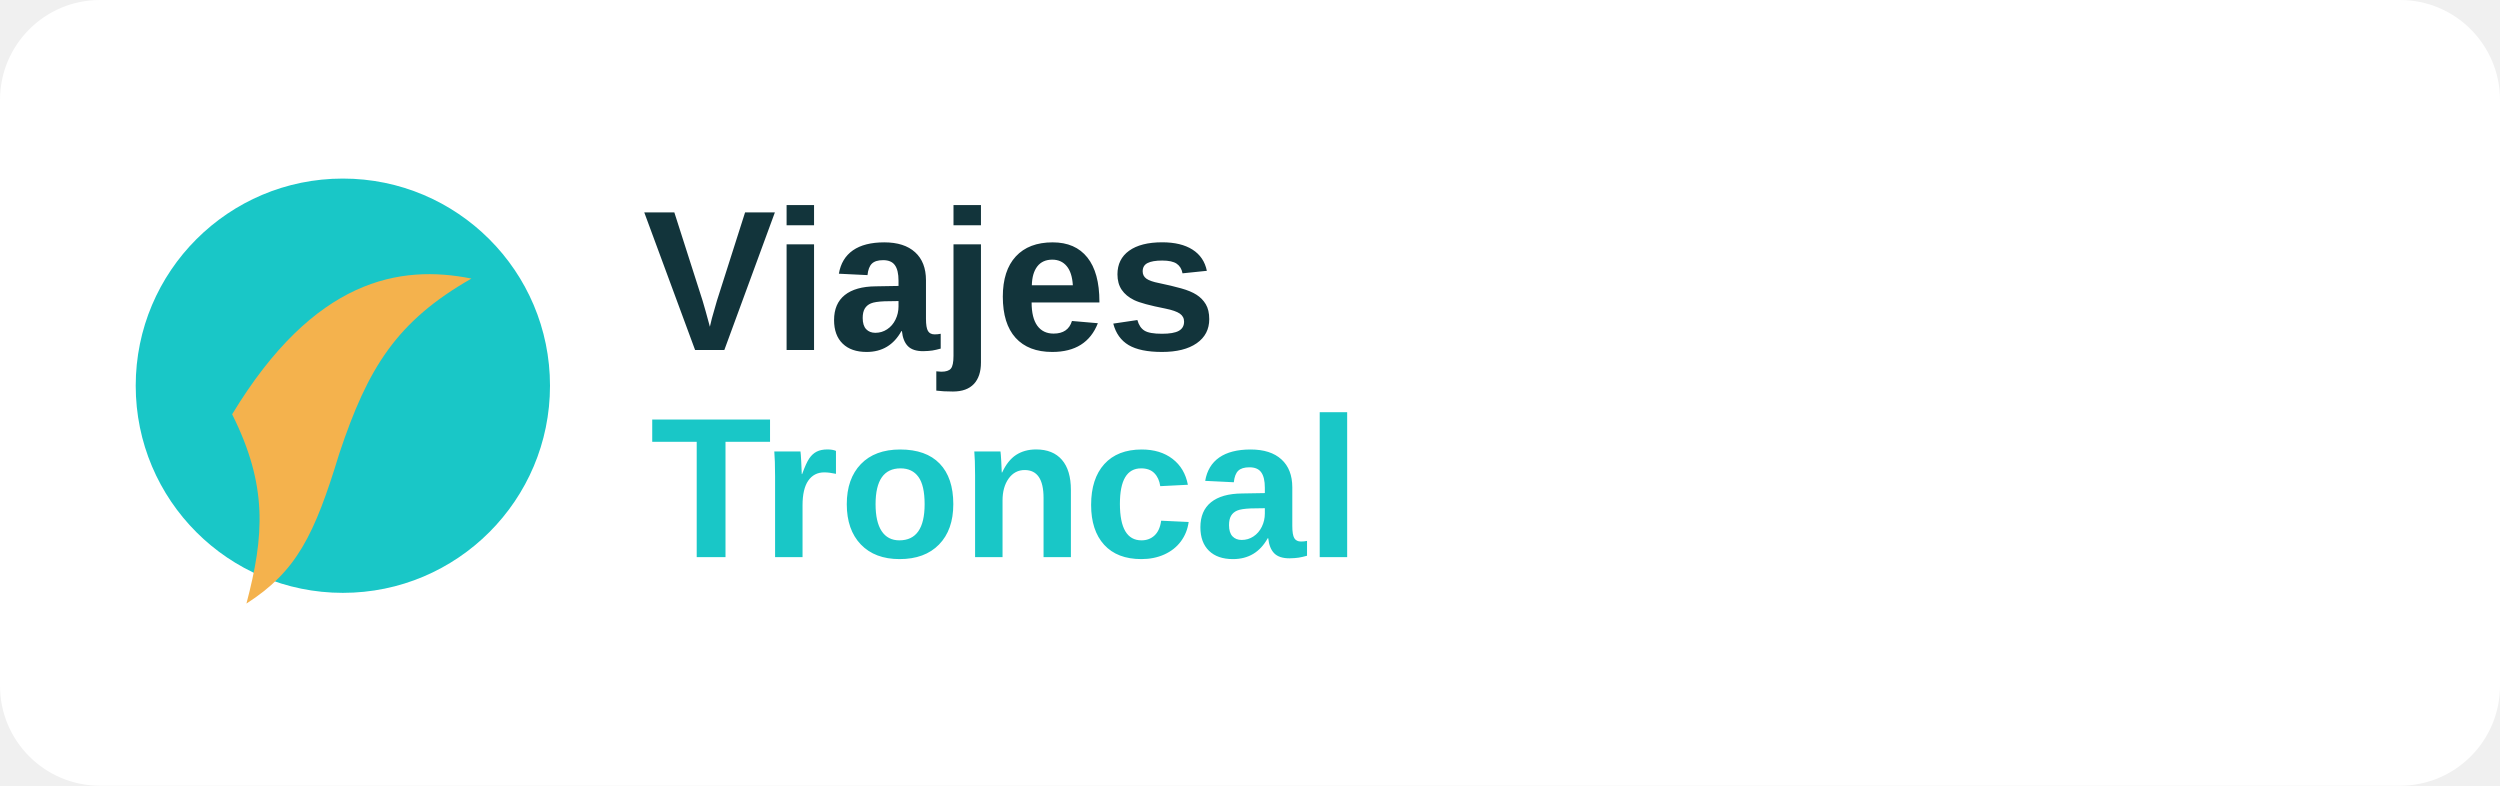
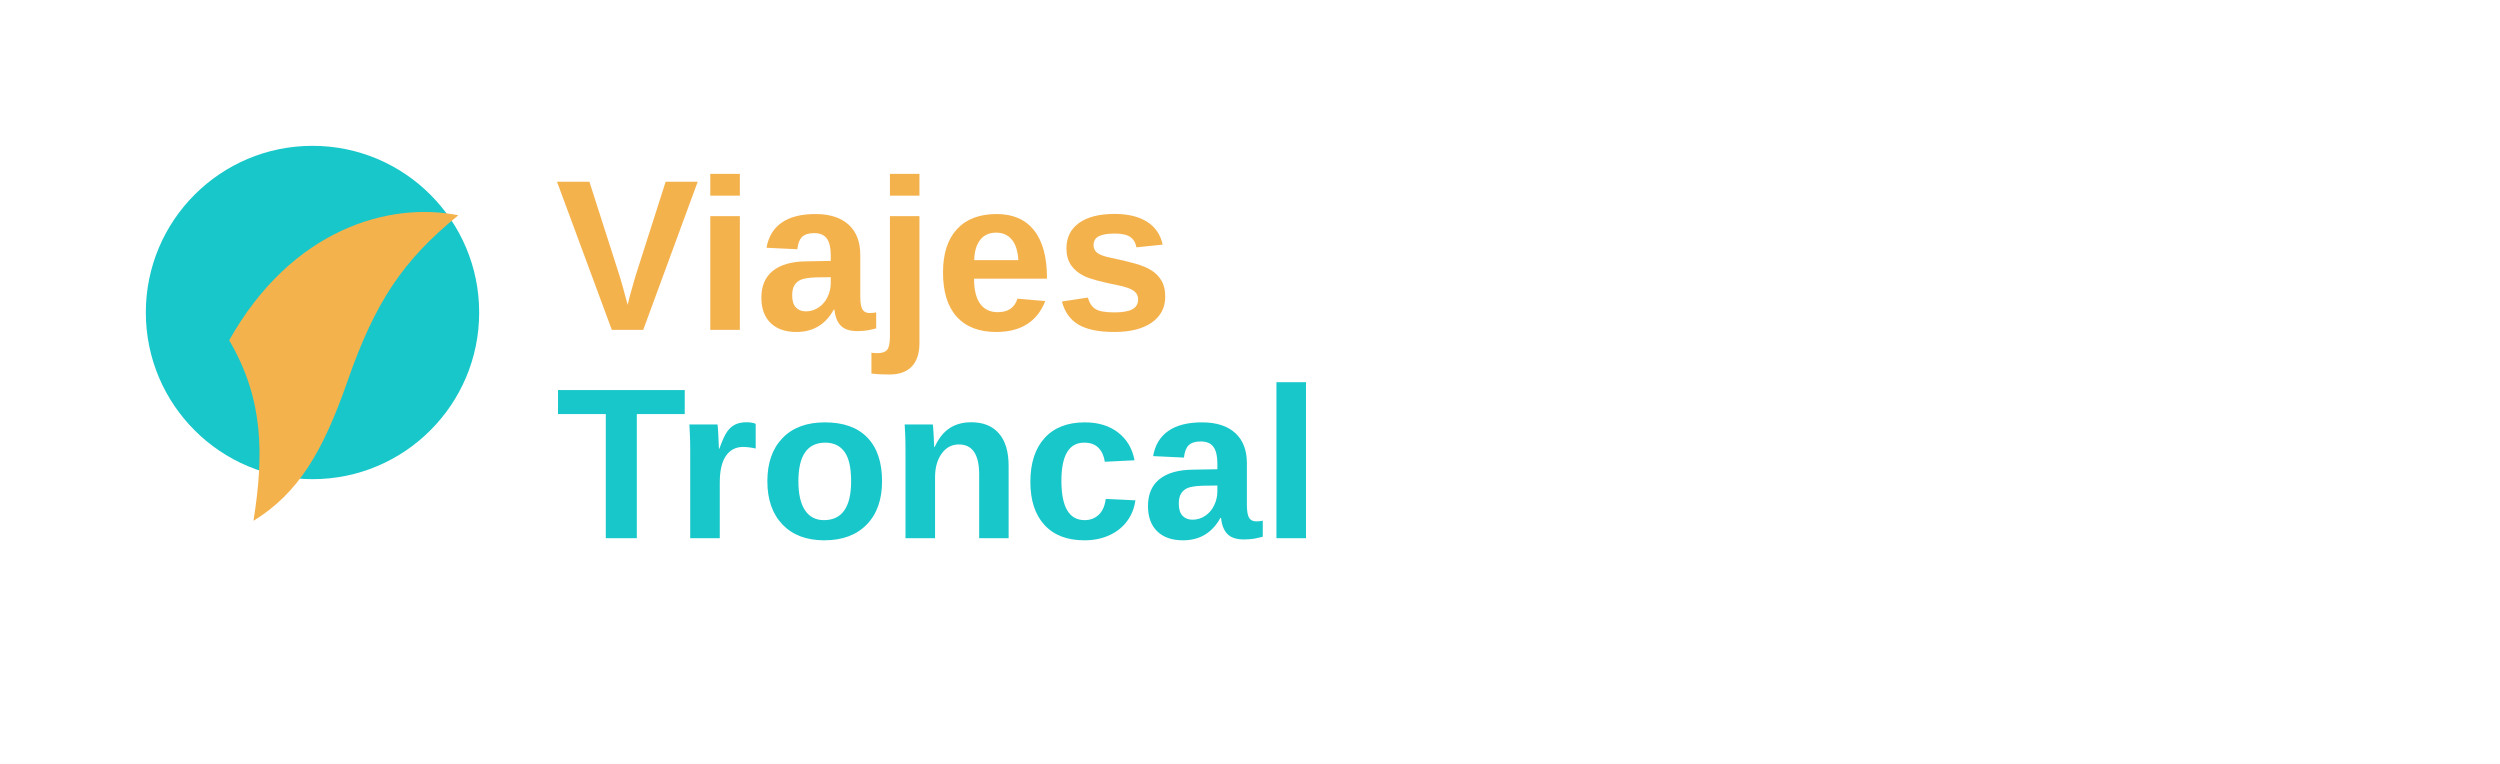
- <svg xmlns="http://www.w3.org/2000/svg" width="700" height="220" viewBox="0 0 700 220">
-   <rect width="700" height="220" rx="28" fill="#ffffff" />
-   <circle cx="96" cy="108" r="58" fill="#19c7c7" />
-   <path d="M65 116 C88 78 112 74 132 78 C111 90 103 103 95 127 C88 150 83 160 69 169 C74 150 75 136 65 116 Z" fill="#f4b24d" />
-   <text x="180" y="98" font-family="Arial, Helvetica, sans-serif" font-size="56" font-weight="700" fill="#12343b">Viajes</text>
-   <text x="182" y="156" font-family="Arial, Helvetica, sans-serif" font-size="56" font-weight="700" fill="#19c7c7">Troncal</text>
+ <svg xmlns="http://www.w3.org/2000/svg" width="720" height="220" viewBox="0 0 720 220">
+   <rect width="720" height="220" fill="white" />
+   <circle cx="90" cy="90" r="48" fill="#18c7ca" />
+   <path d="M66 98 C84 66 112 58 132 62 C116 75 108 87 100 110 C93 130 86 142 73 150 C76 131 76 115 66 98 Z" fill="#f4b24d" />
+   <text x="160" y="95" font-family="Arial, Helvetica, sans-serif" font-size="62" font-weight="700" fill="#f4b24d">Viajes</text>
+   <text x="160" y="155" font-family="Arial, Helvetica, sans-serif" font-size="62" font-weight="700" fill="#18c7ca">Troncal</text>
</svg>
